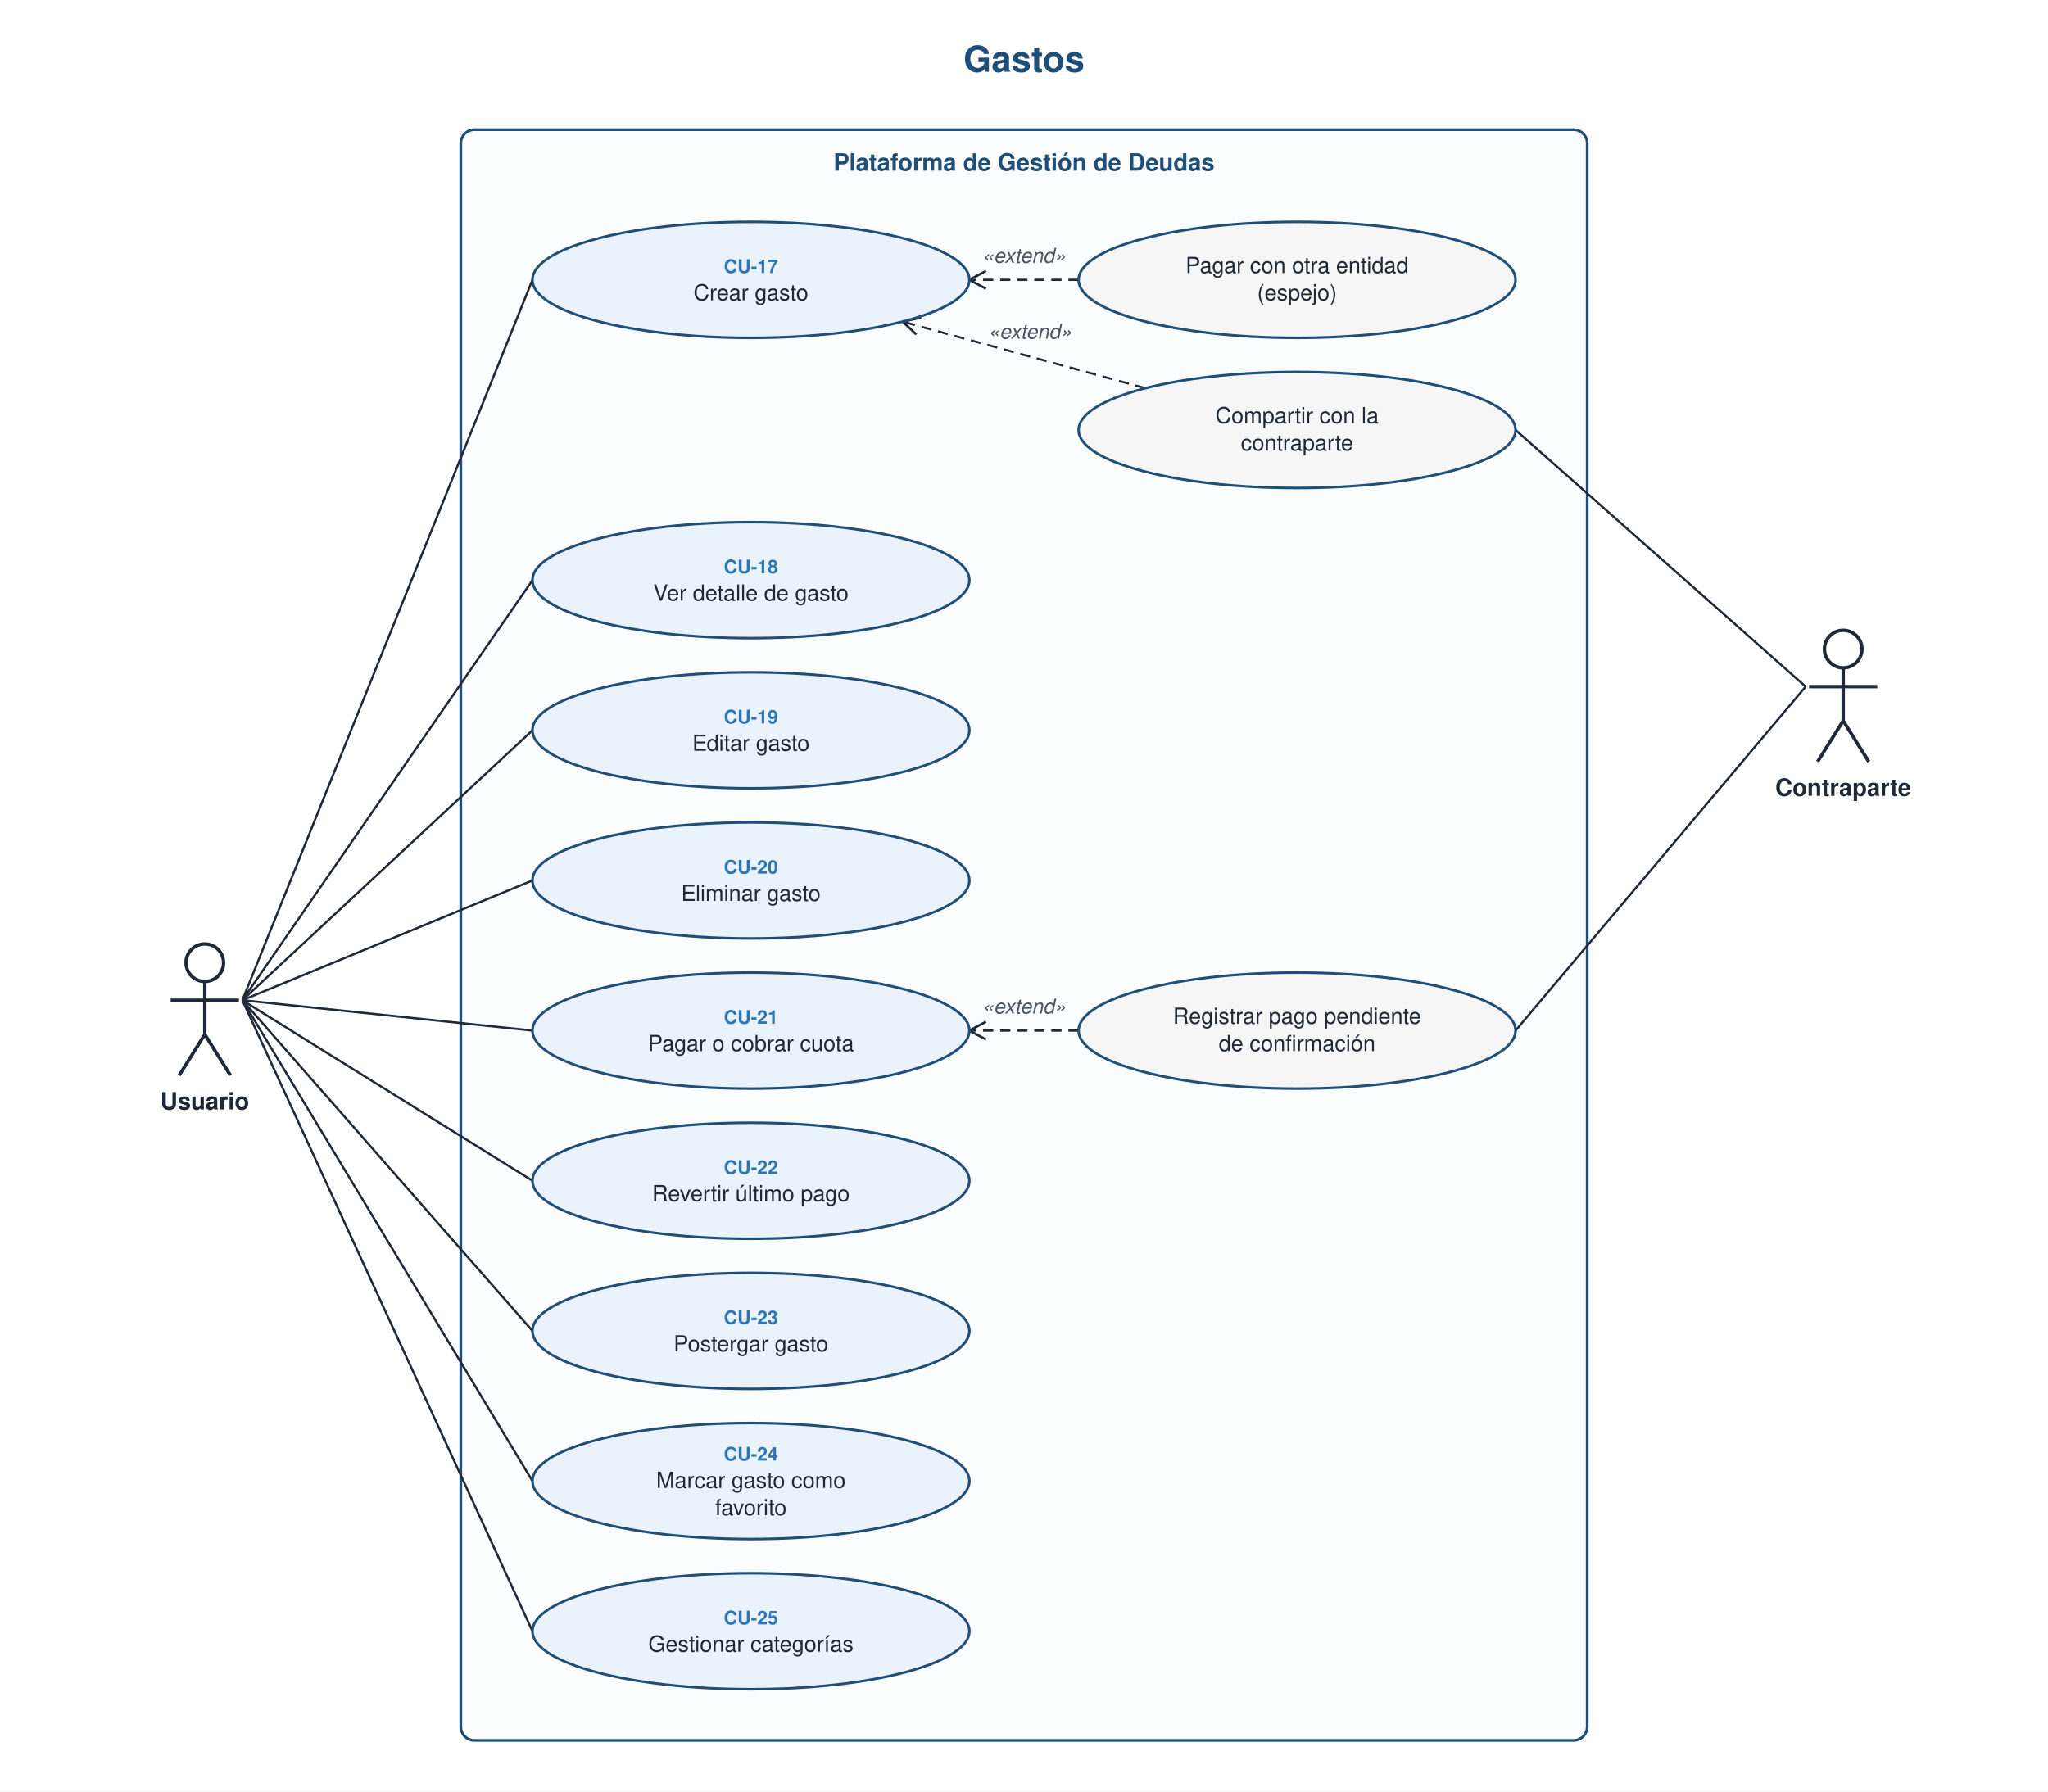
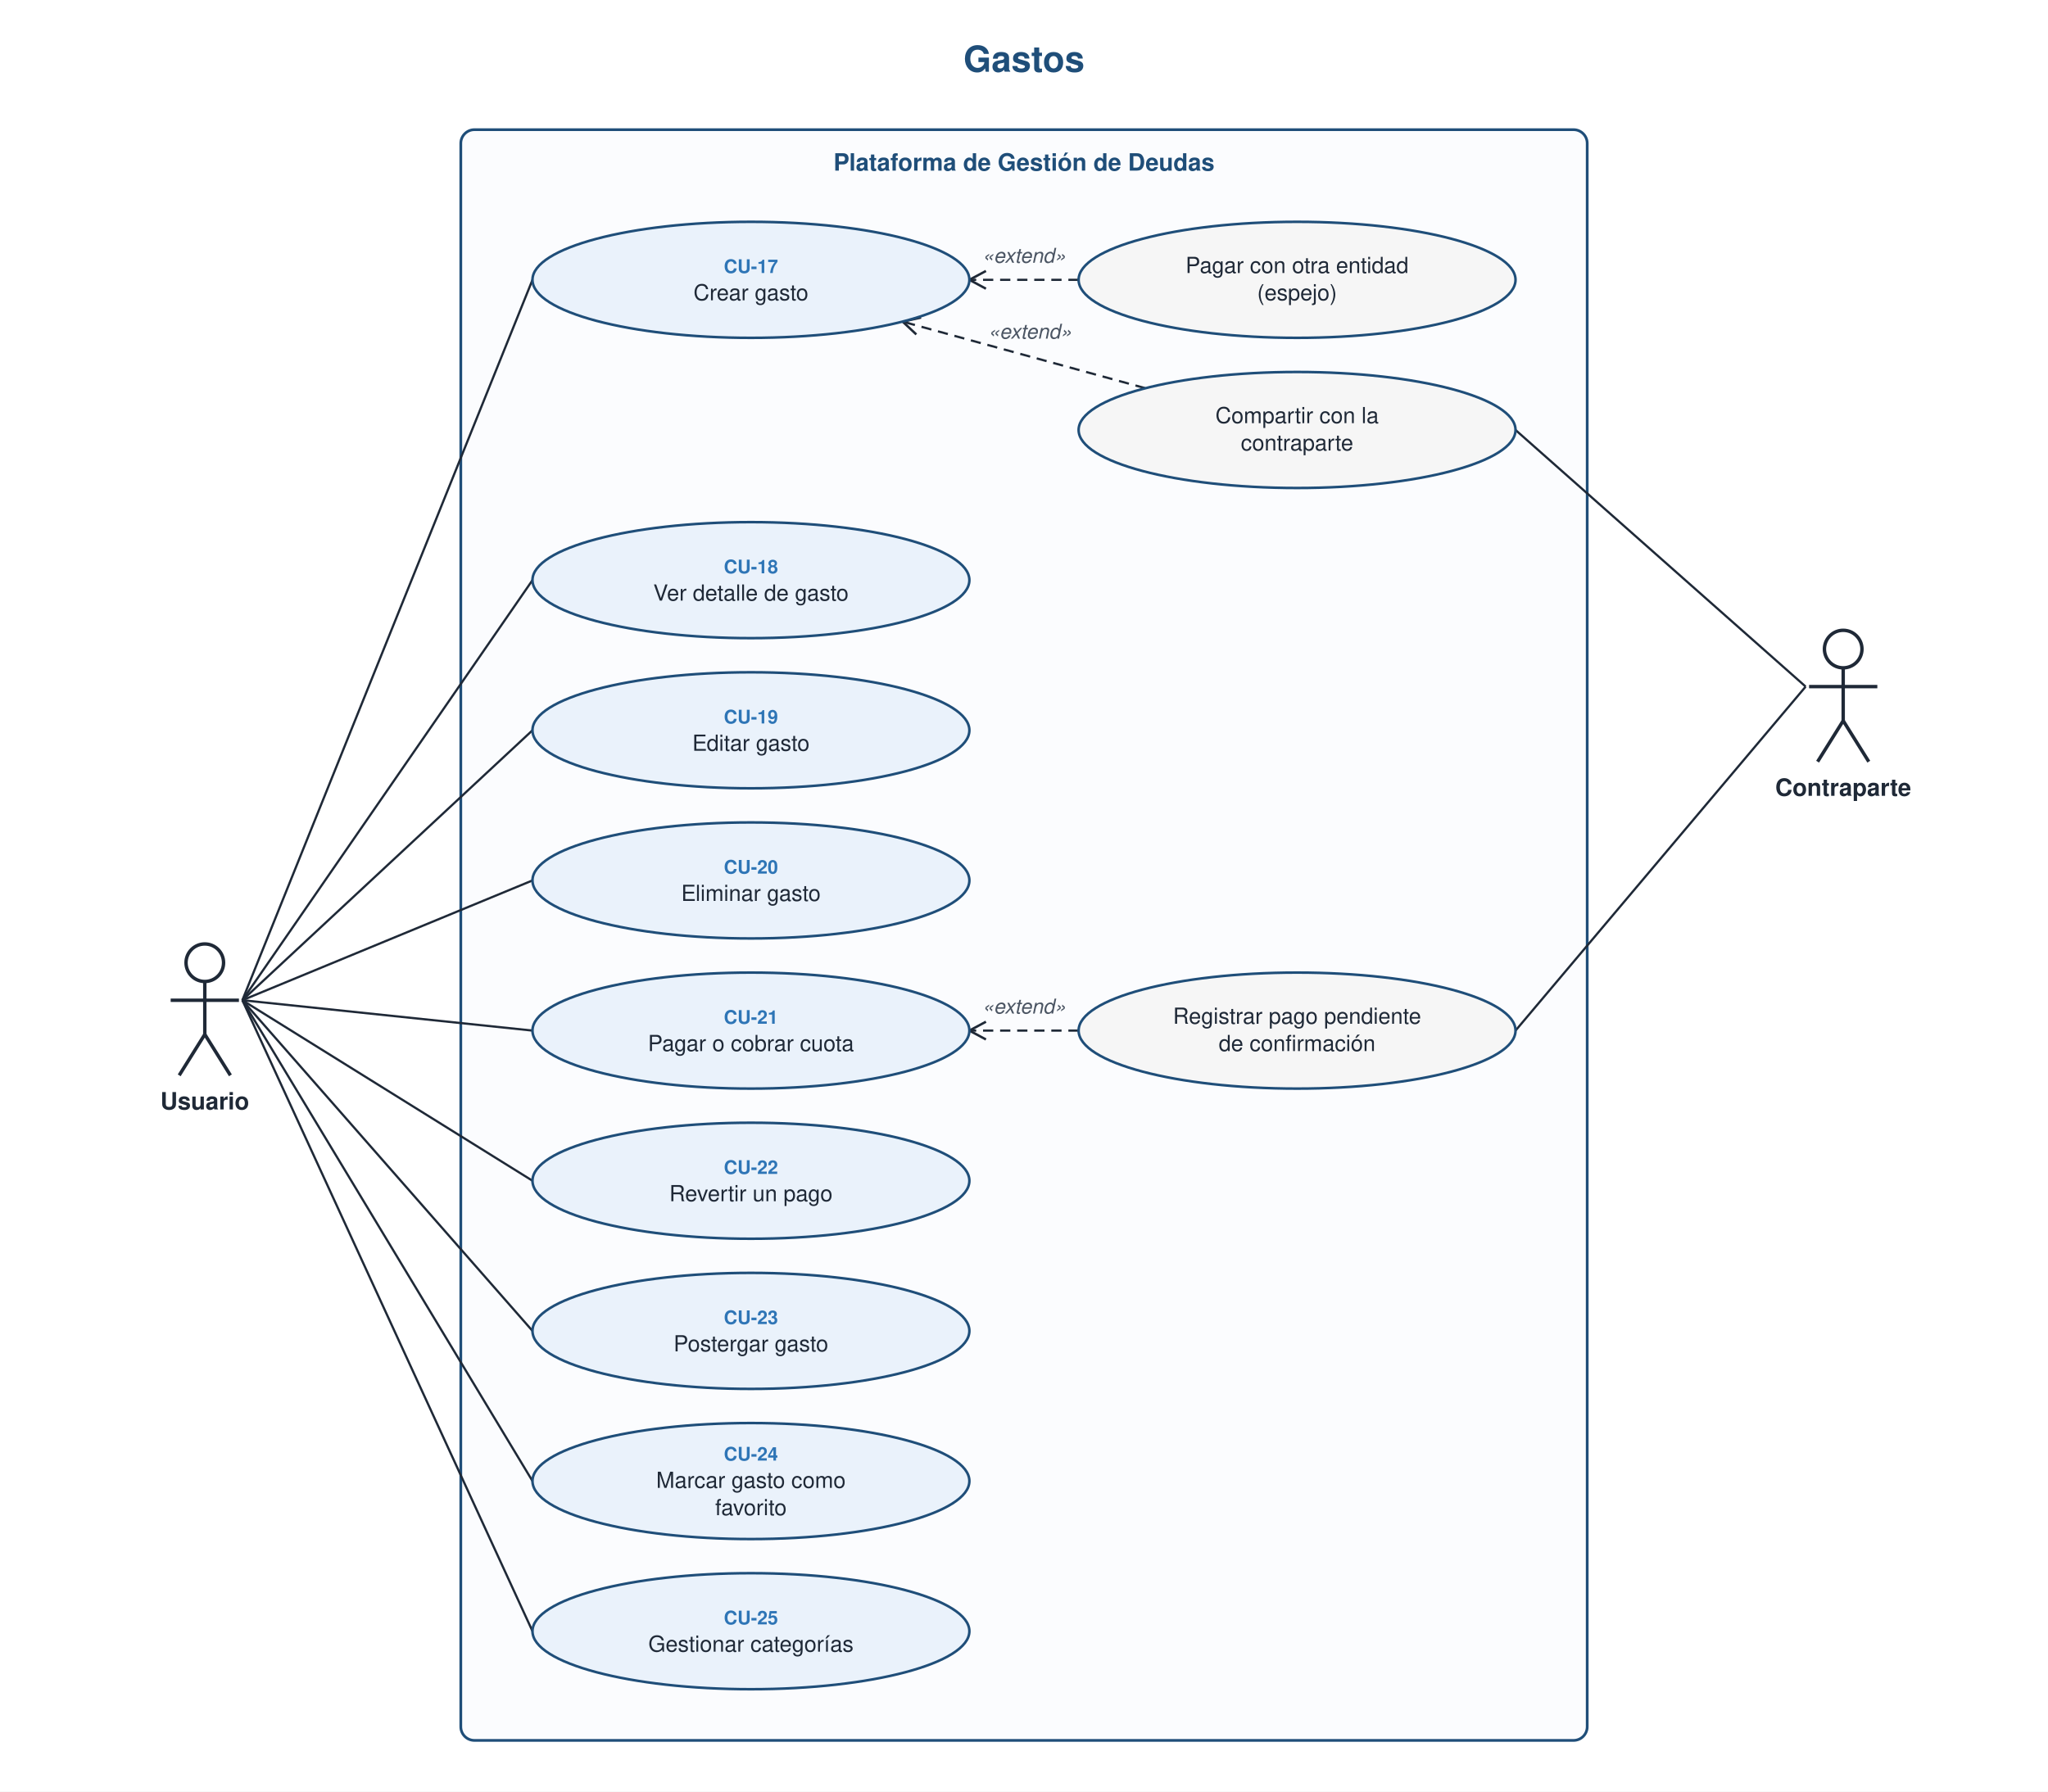
<svg xmlns="http://www.w3.org/2000/svg" width="1200" height="1050" viewBox="0 0 1200 1050" font-family="Helvetica">
  <rect width="1200" height="1050" fill="white" />
  <text x="600.0" y="42" font-size="21" font-weight="bold" text-anchor="middle" fill="#1F4E79">Gastos</text>
  <rect x="270" y="76" width="660" height="944" rx="8" fill="#FBFCFE" stroke="#1F4E79" stroke-width="1.6" />
  <text x="600.0" y="100" font-size="14" font-weight="bold" text-anchor="middle" fill="#1F4E79">Plataforma de Gestión de Deudas</text>
  <line x1="142.0" y1="586.2" x2="312.0" y2="164.0" stroke="#1F2937" stroke-width="1.3" />
  <line x1="142.0" y1="586.2" x2="312.0" y2="340.0" stroke="#1F2937" stroke-width="1.3" />
  <line x1="142.0" y1="586.2" x2="312.0" y2="428.0" stroke="#1F2937" stroke-width="1.3" />
  <line x1="142.0" y1="586.2" x2="312.0" y2="516.0" stroke="#1F2937" stroke-width="1.3" />
  <line x1="142.0" y1="586.2" x2="312.0" y2="604.0" stroke="#1F2937" stroke-width="1.3" />
  <line x1="142.0" y1="586.2" x2="312.0" y2="692.0" stroke="#1F2937" stroke-width="1.3" />
  <line x1="142.0" y1="586.2" x2="312.0" y2="780.0" stroke="#1F2937" stroke-width="1.3" />
  <line x1="142.0" y1="586.2" x2="312.0" y2="868.0" stroke="#1F2937" stroke-width="1.3" />
  <line x1="142.0" y1="586.2" x2="312.0" y2="956.0" stroke="#1F2937" stroke-width="1.3" />
  <line x1="1058.0" y1="402.4" x2="888.0" y2="252.0" stroke="#1F2937" stroke-width="1.3" />
  <line x1="1058.0" y1="402.4" x2="888.0" y2="604.0" stroke="#1F2937" stroke-width="1.3" />
  <line x1="632.0" y1="164.0" x2="568.0" y2="164.0" stroke="#1F2937" stroke-width="1.3" stroke-dasharray="6,4" />
  <polyline points="577.7,158.8 568.0,164.0 577.7,169.2" fill="none" stroke="#1F2937" stroke-width="1.4" />
  <text x="600.0" y="154.0" font-size="12" font-style="italic" text-anchor="middle" fill="#4B5563">«extend»</text>
  <line x1="671.1" y1="227.5" x2="528.9" y2="188.5" stroke="#1F2937" stroke-width="1.3" stroke-dasharray="6,4" />
  <polyline points="539.7,186.1 528.9,188.5 536.9,196.0" fill="none" stroke="#1F2937" stroke-width="1.4" />
  <text x="603.447" y="198.465" font-size="12" font-style="italic" text-anchor="middle" fill="#4B5563">«extend»</text>
  <line x1="632.0" y1="604.0" x2="568.0" y2="604.0" stroke="#1F2937" stroke-width="1.3" stroke-dasharray="6,4" />
  <polyline points="577.7,598.8 568.0,604.0 577.7,609.2" fill="none" stroke="#1F2937" stroke-width="1.4" />
  <text x="600.0" y="594.0" font-size="12" font-style="italic" text-anchor="middle" fill="#4B5563">«extend»</text>
  <ellipse cx="440" cy="164.0" rx="128" ry="34" fill="#EAF2FB" stroke="#1F4E79" stroke-width="1.5" />
  <text x="440" y="160.0" text-anchor="middle" font-weight="bold" fill="#2E75B6" font-size="11">CU-17</text>
  <text x="440" y="176.0" text-anchor="middle" fill="#1F2937" font-size="13">Crear gasto</text>
  <ellipse cx="760" cy="164.0" rx="128" ry="34" fill="#F6F6F6" stroke="#1F4E79" stroke-width="1.5" />
  <text x="760" y="160.0" text-anchor="middle" fill="#1F2937" font-size="13">Pagar con otra entidad</text>
  <text x="760" y="176.0" text-anchor="middle" fill="#1F2937" font-size="13">(espejo)</text>
  <ellipse cx="760" cy="252.0" rx="128" ry="34" fill="#F6F6F6" stroke="#1F4E79" stroke-width="1.5" />
  <text x="760" y="248.0" text-anchor="middle" fill="#1F2937" font-size="13">Compartir con la</text>
  <text x="760" y="264.0" text-anchor="middle" fill="#1F2937" font-size="13">contraparte</text>
  <ellipse cx="440" cy="340.0" rx="128" ry="34" fill="#EAF2FB" stroke="#1F4E79" stroke-width="1.5" />
  <text x="440" y="336.0" text-anchor="middle" font-weight="bold" fill="#2E75B6" font-size="11">CU-18</text>
  <text x="440" y="352.0" text-anchor="middle" fill="#1F2937" font-size="13">Ver detalle de gasto</text>
  <ellipse cx="440" cy="428.0" rx="128" ry="34" fill="#EAF2FB" stroke="#1F4E79" stroke-width="1.5" />
  <text x="440" y="424.0" text-anchor="middle" font-weight="bold" fill="#2E75B6" font-size="11">CU-19</text>
  <text x="440" y="440.0" text-anchor="middle" fill="#1F2937" font-size="13">Editar gasto</text>
  <ellipse cx="440" cy="516.0" rx="128" ry="34" fill="#EAF2FB" stroke="#1F4E79" stroke-width="1.5" />
  <text x="440" y="512.0" text-anchor="middle" font-weight="bold" fill="#2E75B6" font-size="11">CU-20</text>
  <text x="440" y="528.0" text-anchor="middle" fill="#1F2937" font-size="13">Eliminar gasto</text>
  <ellipse cx="440" cy="604.0" rx="128" ry="34" fill="#EAF2FB" stroke="#1F4E79" stroke-width="1.5" />
  <text x="440" y="600.0" text-anchor="middle" font-weight="bold" fill="#2E75B6" font-size="11">CU-21</text>
  <text x="440" y="616.0" text-anchor="middle" fill="#1F2937" font-size="13">Pagar o cobrar cuota</text>
  <ellipse cx="760" cy="604.0" rx="128" ry="34" fill="#F6F6F6" stroke="#1F4E79" stroke-width="1.5" />
  <text x="760" y="600.0" text-anchor="middle" fill="#1F2937" font-size="13">Registrar pago pendiente</text>
  <text x="760" y="616.0" text-anchor="middle" fill="#1F2937" font-size="13">de confirmación</text>
  <ellipse cx="440" cy="692.0" rx="128" ry="34" fill="#EAF2FB" stroke="#1F4E79" stroke-width="1.5" />
  <text x="440" y="688.0" text-anchor="middle" font-weight="bold" fill="#2E75B6" font-size="11">CU-22</text>
-   <text x="440" y="704.0" text-anchor="middle" fill="#1F2937" font-size="13">Revertir último pago</text>
+   <text x="440" y="704.0" text-anchor="middle" fill="#1F2937" font-size="13">Revertir un pago</text>
  <ellipse cx="440" cy="780.0" rx="128" ry="34" fill="#EAF2FB" stroke="#1F4E79" stroke-width="1.5" />
  <text x="440" y="776.0" text-anchor="middle" font-weight="bold" fill="#2E75B6" font-size="11">CU-23</text>
  <text x="440" y="792.0" text-anchor="middle" fill="#1F2937" font-size="13">Postergar gasto</text>
  <ellipse cx="440" cy="868.0" rx="128" ry="34" fill="#EAF2FB" stroke="#1F4E79" stroke-width="1.5" />
  <text x="440" y="856.0" text-anchor="middle" font-weight="bold" fill="#2E75B6" font-size="11">CU-24</text>
  <text x="440" y="872.0" text-anchor="middle" fill="#1F2937" font-size="13">Marcar gasto como</text>
  <text x="440" y="888.0" text-anchor="middle" fill="#1F2937" font-size="13">favorito</text>
  <ellipse cx="440" cy="956.0" rx="128" ry="34" fill="#EAF2FB" stroke="#1F4E79" stroke-width="1.5" />
  <text x="440" y="952.0" text-anchor="middle" font-weight="bold" fill="#2E75B6" font-size="11">CU-25</text>
  <text x="440" y="968.0" text-anchor="middle" fill="#1F2937" font-size="13">Gestionar categorías</text>
  <circle cx="120" cy="564.222" r="11" stroke="#1F2937" stroke-width="2" fill="white" />
  <line x1="120" y1="575.222" x2="120" y2="606.222" stroke="#1F2937" stroke-width="2" fill="none" />
  <line x1="100" y1="586.222" x2="140" y2="586.222" stroke="#1F2937" stroke-width="2" fill="none" />
  <line x1="120" y1="606.222" x2="105" y2="630.222" stroke="#1F2937" stroke-width="2" fill="none" />
  <line x1="120" y1="606.222" x2="135" y2="630.222" stroke="#1F2937" stroke-width="2" fill="none" />
  <text x="120" y="650.222" font-size="14" font-weight="bold" text-anchor="middle" fill="#1F2937">Usuario</text>
  <circle cx="1080" cy="380.4" r="11" stroke="#1F2937" stroke-width="2" fill="white" />
  <line x1="1080" y1="391.4" x2="1080" y2="422.4" stroke="#1F2937" stroke-width="2" fill="none" />
  <line x1="1060" y1="402.4" x2="1100" y2="402.4" stroke="#1F2937" stroke-width="2" fill="none" />
  <line x1="1080" y1="422.4" x2="1065" y2="446.4" stroke="#1F2937" stroke-width="2" fill="none" />
  <line x1="1080" y1="422.4" x2="1095" y2="446.4" stroke="#1F2937" stroke-width="2" fill="none" />
  <text x="1080" y="466.4" font-size="14" font-weight="bold" text-anchor="middle" fill="#1F2937">Contraparte</text>
</svg>
